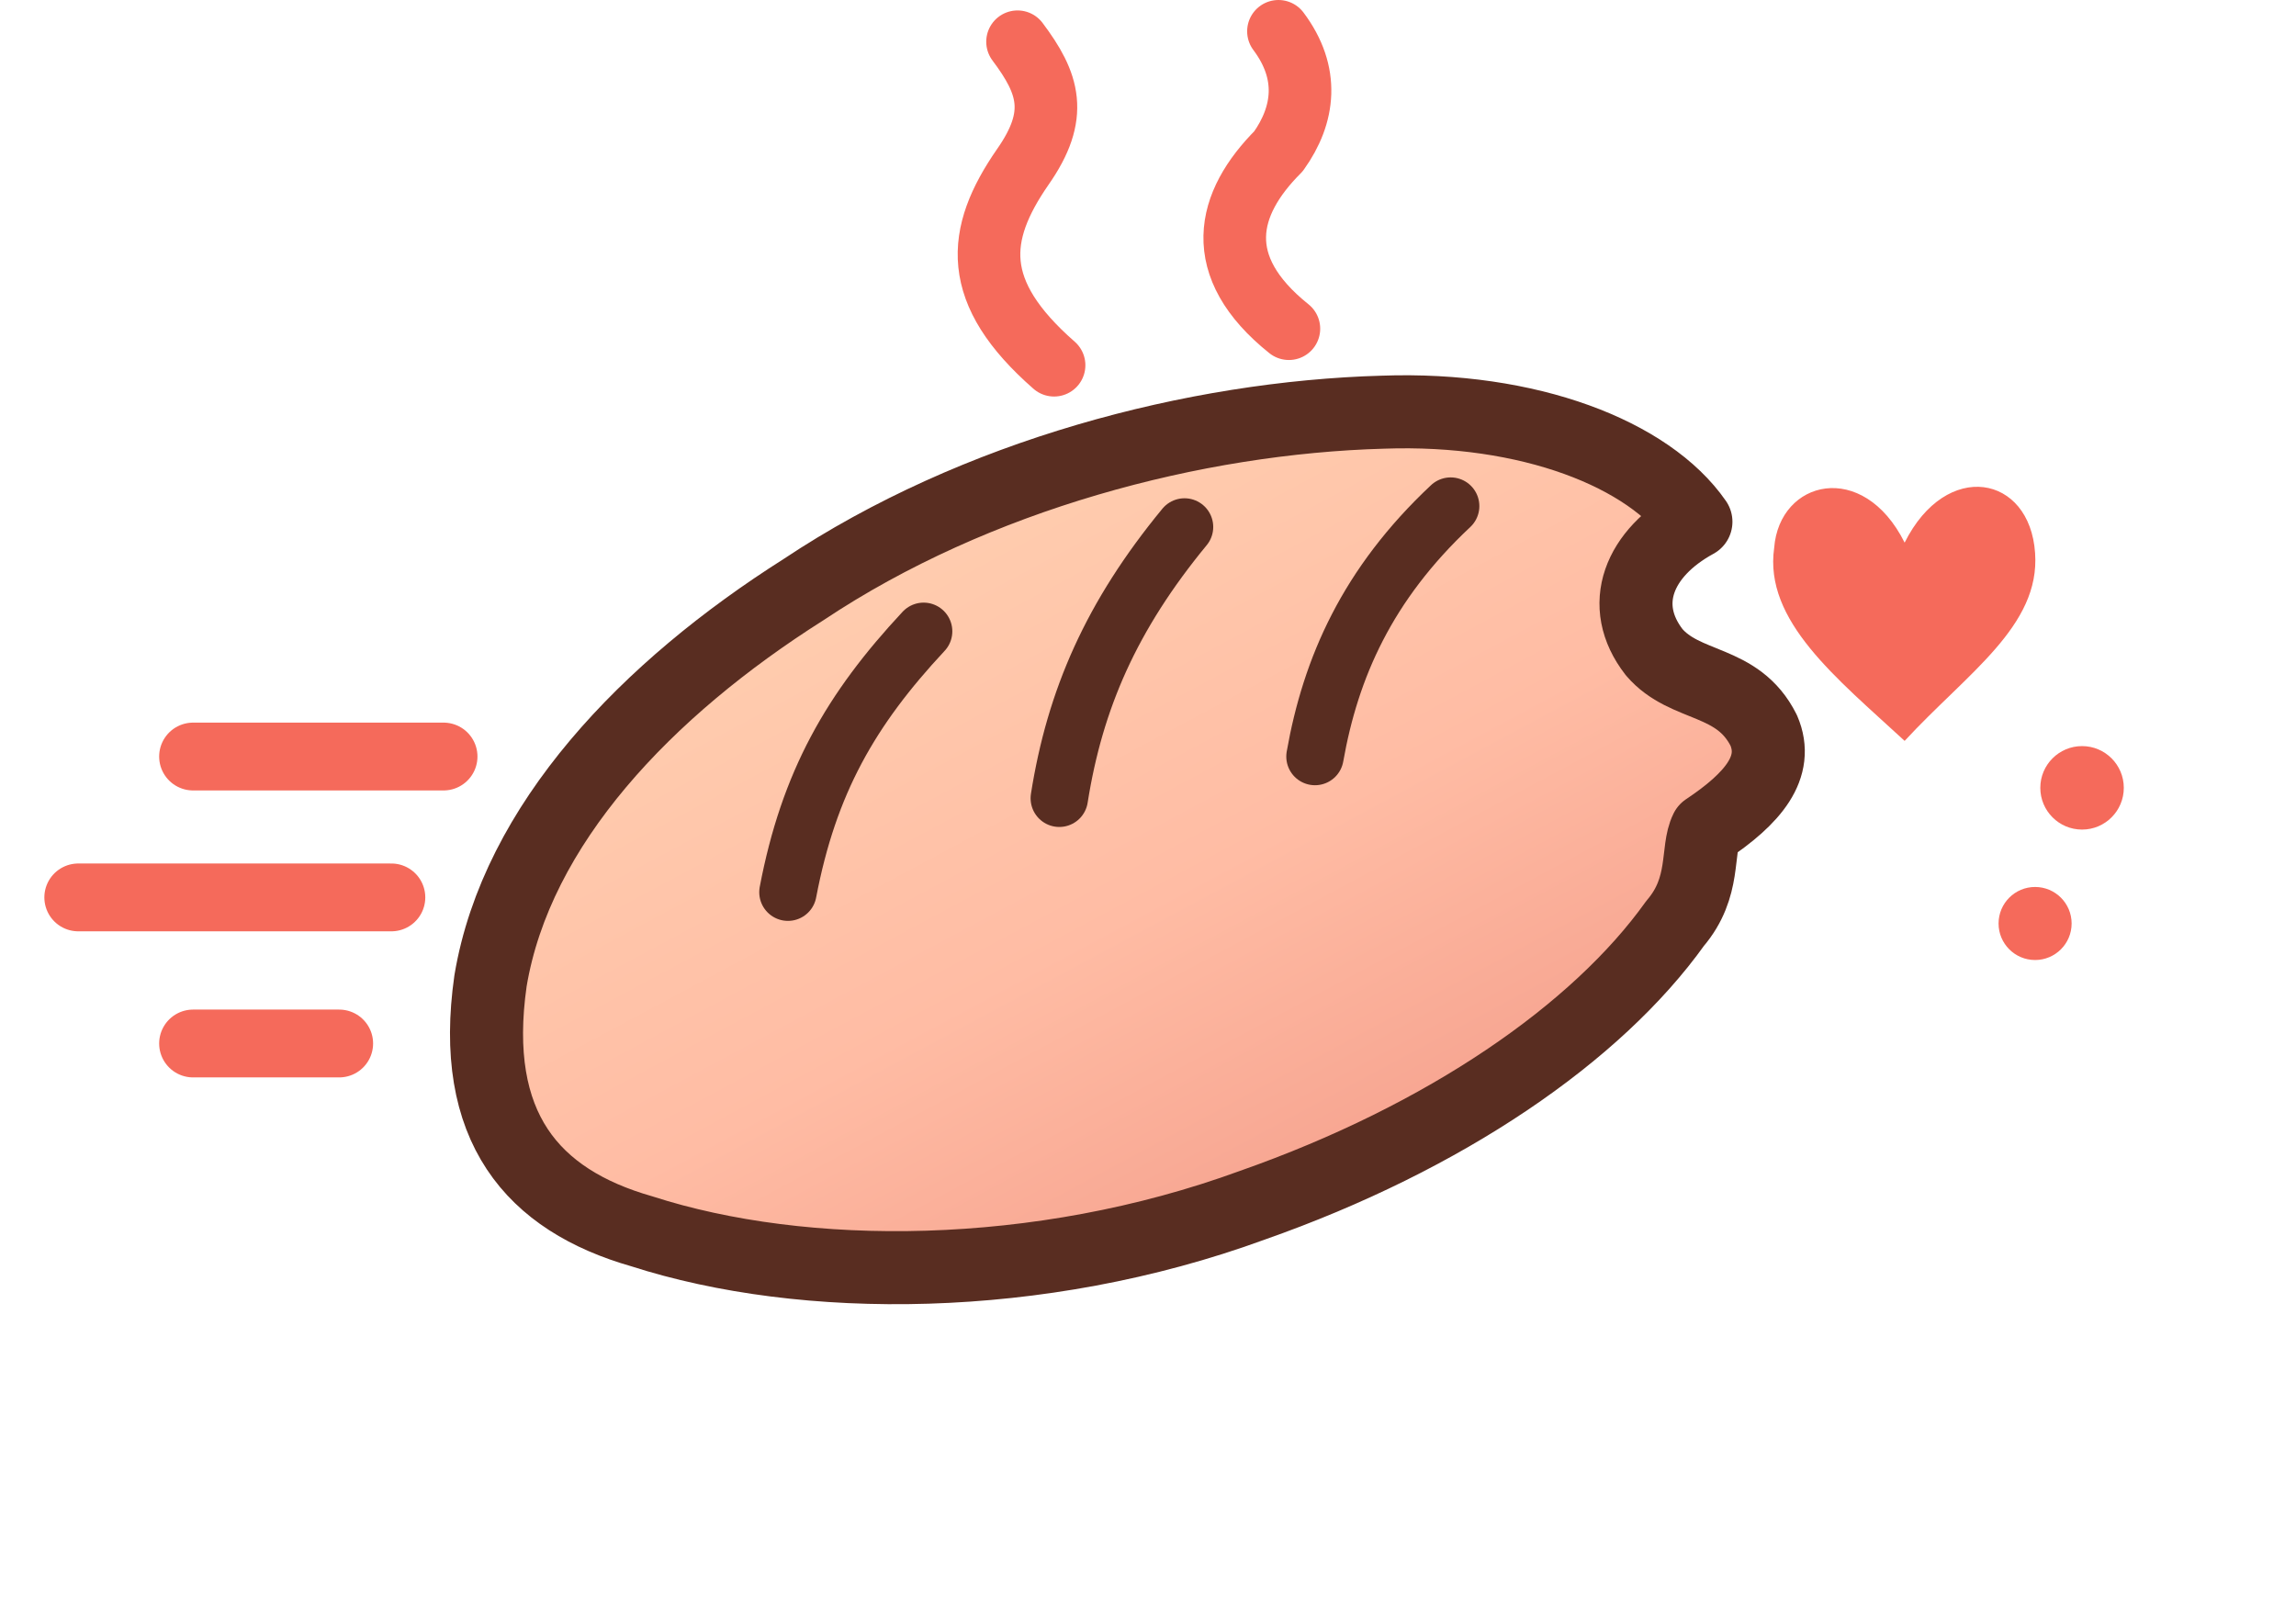
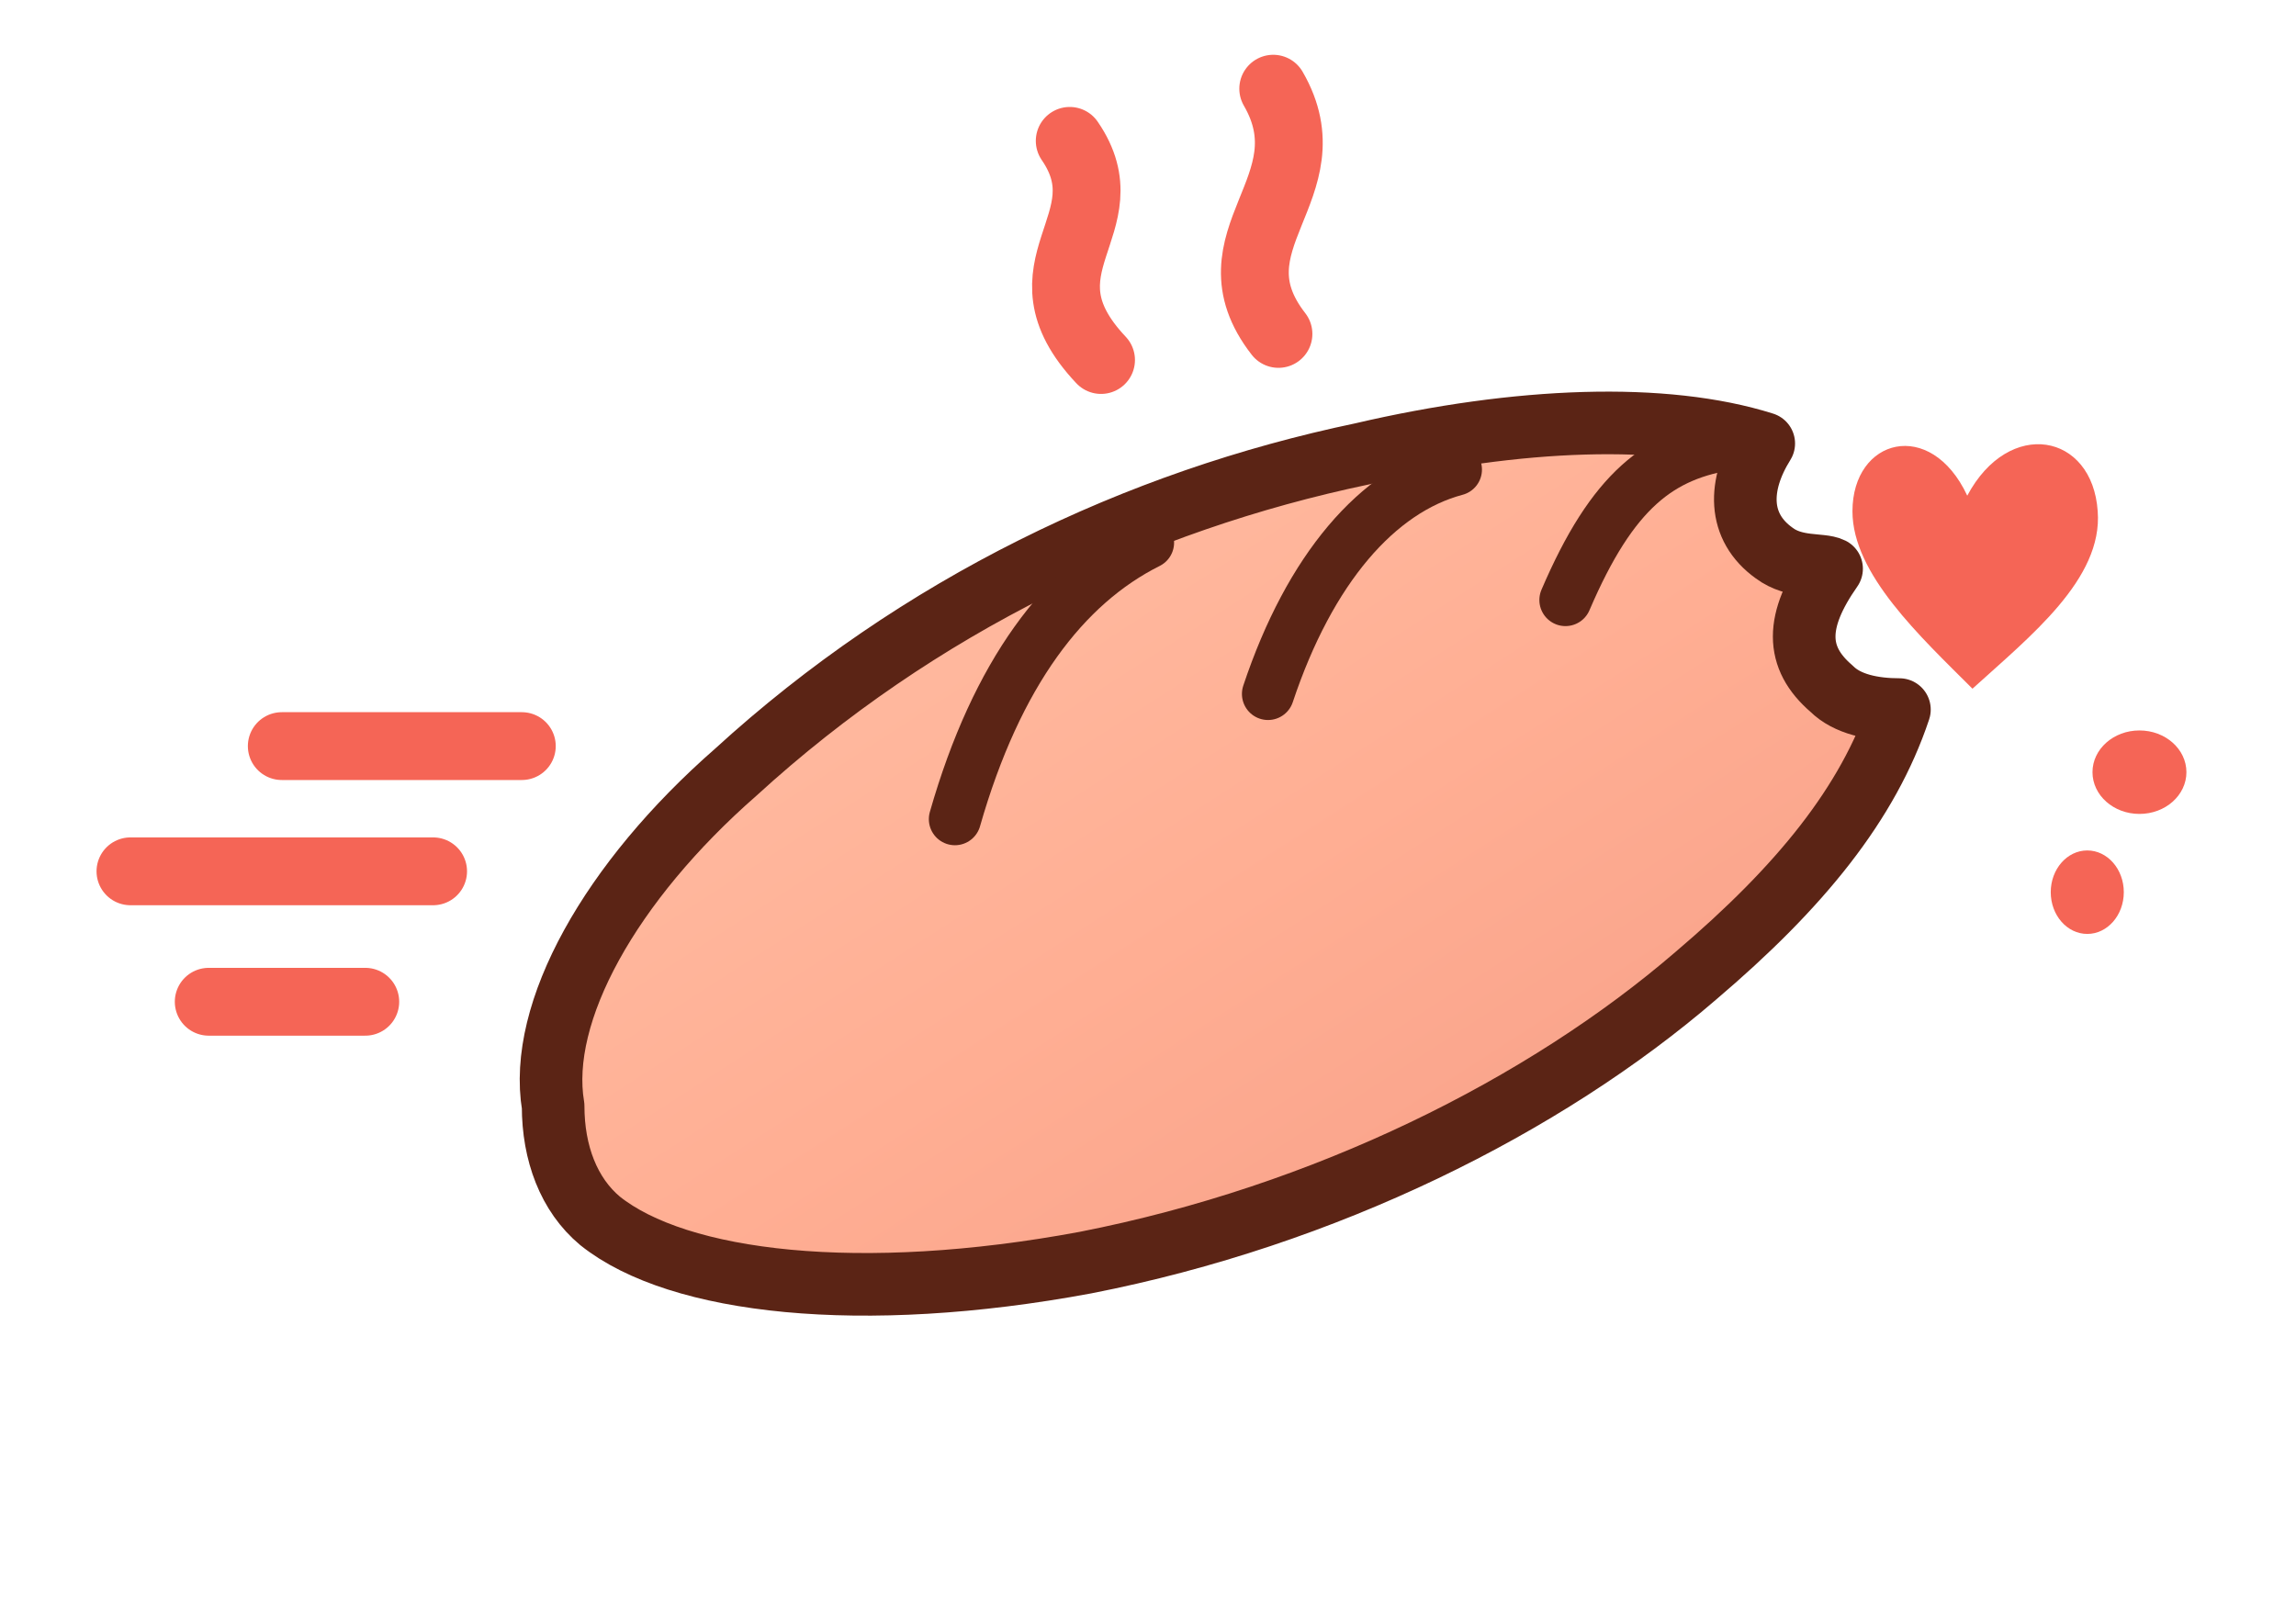
- <svg xmlns="http://www.w3.org/2000/svg" viewBox="0 0 440 310" aria-label="Pão Appadoka, estudo vetorial v7" role="img">
+ <svg xmlns="http://www.w3.org/2000/svg" viewBox="0 0 440 310" role="img" aria-label="Reconstrução vetorial do pão v7">
  <defs>
-     <linearGradient id="miolo" x1=".19" y1=".08" x2=".86" y2=".92">
-       <stop offset="0" stop-color="#FFD2B2" />
-       <stop offset=".55" stop-color="#FFBCA4" />
-       <stop offset="1" stop-color="#F39A88" />
+     <linearGradient id="bread" x1="0" y1="0" x2="1" y2="1">
+       <stop stop-color="#FFC2A9" />
+       <stop offset=".53" stop-color="#FFAE93" />
+       <stop offset="1" stop-color="#F49B85" />
    </linearGradient>
  </defs>
-   <g fill="none" stroke="#F56A5B" stroke-linecap="round" stroke-linejoin="round">
-     <path stroke-width="13" d="M85 145H37M75 172H15M65 200H37" />
-     <path stroke-width="12" d="M202 70C186 56 187 45 196 32C203 22 201 16 195 8M247 63C232 51 235 39 245 29C250 22 251 14 245 6" />
+   <g fill="none" stroke="#F56556" stroke-width="13" stroke-linecap="round">
+     <path d="M100 143H54M83 167H25M70 192H40" />
+     <path d="M211 69C194 51 216 43 205 27M245 64C231 46 255 36 244 17" />
  </g>
-   <path fill="url(#miolo)" stroke="#592D21" stroke-width="14" stroke-linejoin="round" d="M94 188C99 158 124 132 154 113C187 91 229 80 265 79C293 78 316 87 325 100C314 106 310 116 317 125C323 132 333 130 338 140C341 147 336 153 327 159C325 163 327 170 321 177C306 198 277 218 240 231C199 246 154 246 123 236C102 230 90 216 94 188Z" />
-   <g fill="none" stroke="#592D21" stroke-width="11" stroke-linecap="round">
-     <path d="M177 121C163 136 155 150 151 171" />
-     <path d="M227 101C213 118 206 134 203 153" />
-     <path d="M278 97C262 112 255 128 252 145" />
+   <path fill="url(#bread)" stroke="#5B2415" stroke-width="12" stroke-linejoin="round" d="M106 212C103 194 117 169 141 148C176 116 218 96 261 87C291 80 319 79 338 85C333 93 333 101 340 106C344 109 349 108 351 109C344 119 344 126 351 132C354 135 359 136 364 136C358 154 345 170 325 187C296 212 254 233 208 242C165 250 130 246 115 234C109 229 106 221 106 212Z" />
+   <g fill="none" stroke="#5B2415" stroke-width="10" stroke-linecap="round">
+     <path d="M183 157C191 129 204 112 220 104" />
+     <path d="M243 133C251 109 264 94 279 90" />
+     <path d="M300 115C309 94 318 87 332 85" />
  </g>
-   <path fill="#F56A5B" d="M365 104C357 88 341 92 340 105C338 119 352 130 365 142C377 129 391 120 390 106C389 91 373 88 365 104Z" />
-   <circle cx="399" cy="151" r="8" fill="#F56A5B" />
-   <circle cx="390" cy="177" r="7" fill="#F56A5B" />
+   <path fill="#F56556" d="M377 95C370 80 355 84 355 98C355 110 368 122 378 132C389 122 403 111 402 98C401 83 385 80 377 95Z" />
+   <ellipse fill="#F56556" cx="410" cy="148" rx="9" ry="8" />
+   <ellipse fill="#F56556" cx="400" cy="171" rx="7" ry="8" />
</svg>
